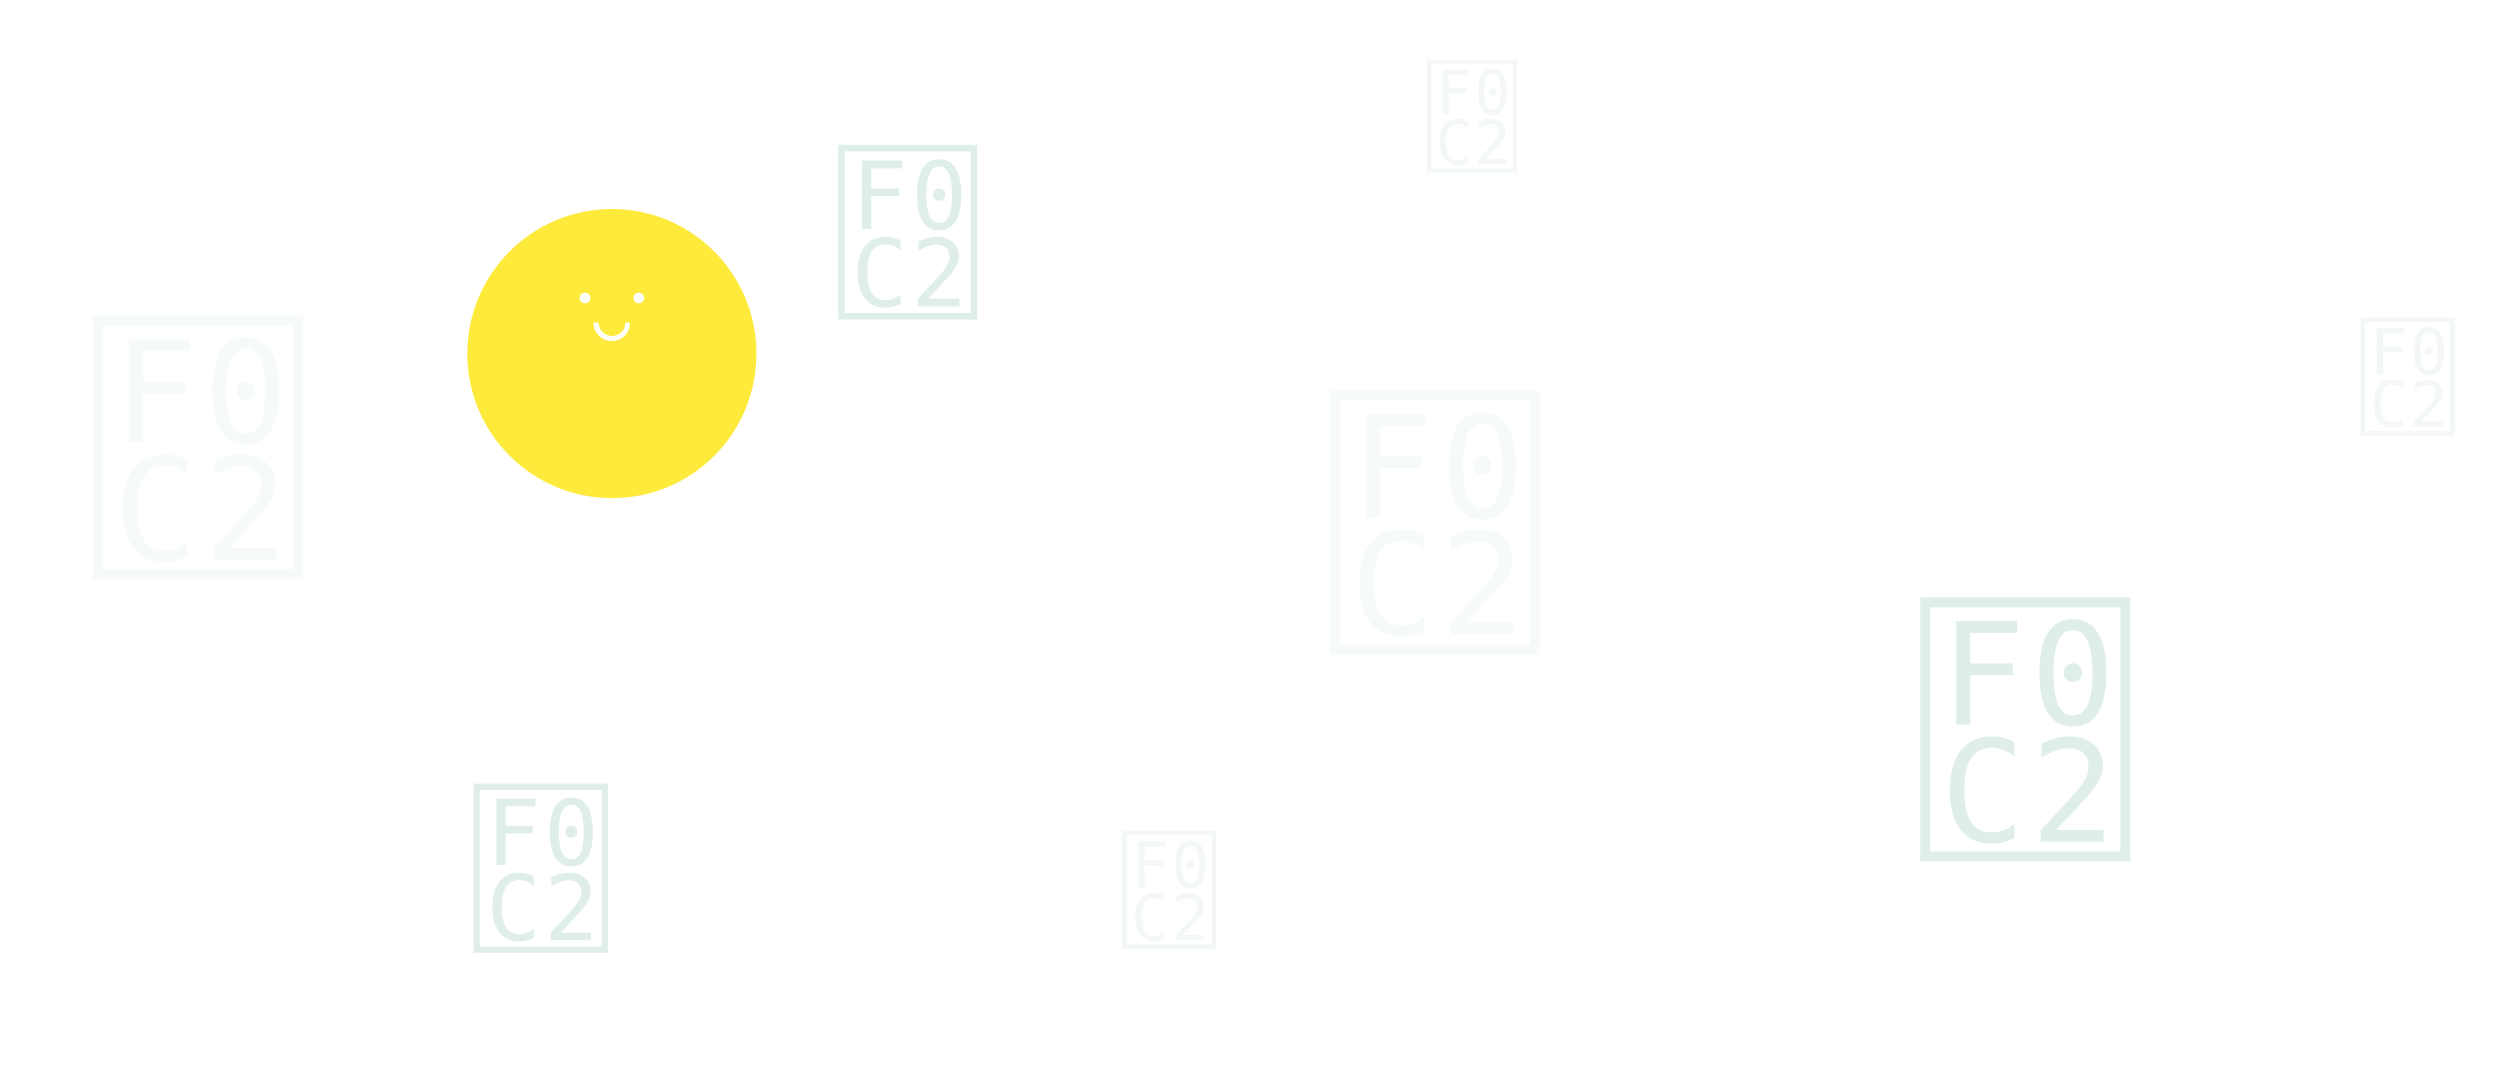
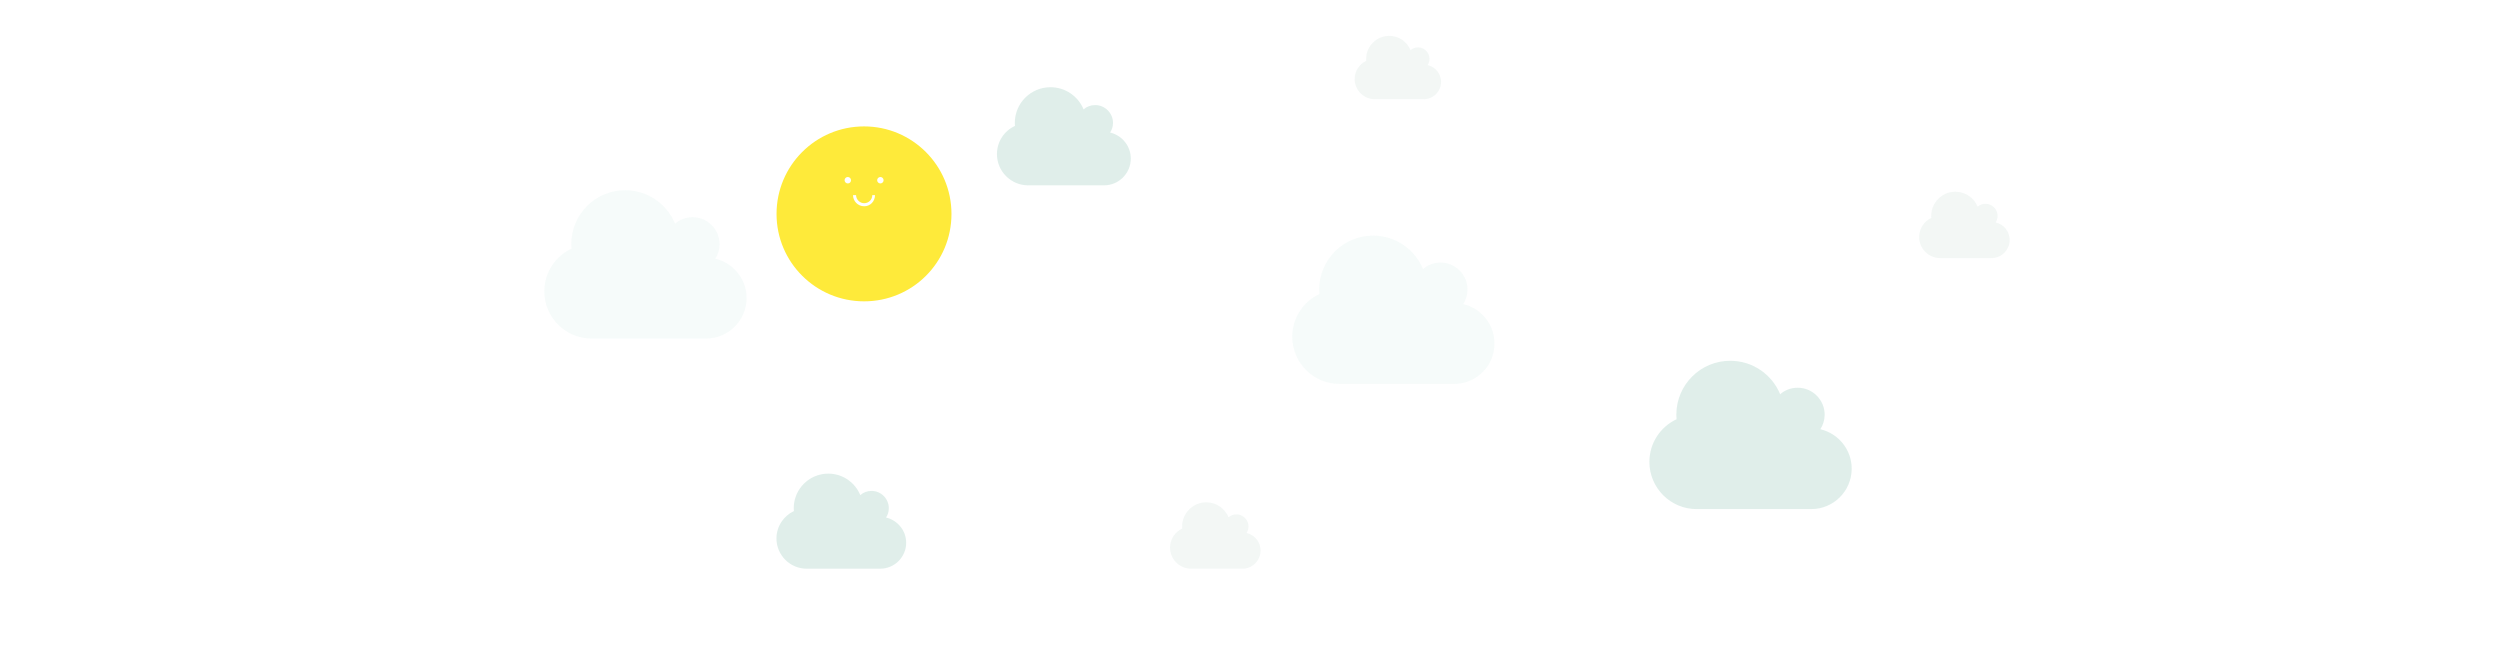
- <svg xmlns="http://www.w3.org/2000/svg" version="1.1" id="Layer_1" x="0px" y="0px" viewBox="0 0 933 404" enable-background="new 0 0 933 404" xml:space="preserve">
-   <g id="cloud">
-     <text transform="matrix(1 0 0 1 492.6041 236.8849)" opacity="0.36" fill="#E6F4F1" font-family="'FontAwesome'" font-size="116.488"></text>
-     <text transform="matrix(1 0 0 1 712.9543 314.1401)" opacity="0.59" fill="#CAE3DC" font-family="'FontAwesome'" font-size="116.488"></text>
-     <text transform="matrix(1 0 0 1 174.3525 350.8808)" opacity="0.59" fill="#CAE3DC" font-family="'FontAwesome'" font-size="74.649"></text>
-     <text transform="matrix(1 0 0 1 417.1245 350.8807)" opacity="0.36" fill="#DDE9E4" font-family="'FontAwesome'" font-size="52.12"></text>
-     <text transform="matrix(1 0 0 1 879.3331 159.2545)" opacity="0.36" fill="#DDE9E4" font-family="'FontAwesome'" font-size="52.12"></text>
-     <text transform="matrix(1 0 0 1 531.0567 61.2143)" opacity="0.36" fill="#DDE9E4" font-family="'FontAwesome'" font-size="49.769"></text>
-     <text transform="matrix(1 0 0 1 310.3675 114.3698)" opacity="0.59" fill="#CAE3DC" font-family="'FontAwesome'" font-size="77.062"></text>
-     <text transform="matrix(1 0 0 1 31.0573 208.8969)" opacity="0.36" fill="#E6F4F1" font-family="'FontAwesome'" font-size="116.488"></text>
-     <g id="Holes">
-       <g id="XMLID_2_">
-         <g>
-           <path fill="#FEEA3A" d="M228.4,78c29.7,0,53.9,24.1,53.9,54s-24.1,53.9-53.9,53.9s-54-24.1-54-53.9S198.5,78,228.4,78z       M240.4,111.2c0-1.1-0.9-2-2-2s-2,0.9-2,2s0.9,2,2,2S240.4,112.3,240.4,111.2z M235.1,120.4h-1.7c0,2.9-2.3,5-5,5s-5-2.3-5-5      h-1.9c0,3.7,3,6.9,6.9,6.9C232.1,127.3,235.1,124.3,235.1,120.4z M220.3,111.2c0-1.1-0.9-2-2-2c-1.1,0-2,0.9-2,2s0.9,2,2,2      C219.5,113.2,220.3,112.3,220.3,111.2z" />
-         </g>
-       </g>
-     </g>
-   </g>
-   <g id="Layer_4">
- </g>
-   <g id="Layer_3" display="none">
-     <text transform="matrix(1 0 0 1 147.0523 190.3894)" display="inline" fill="#F9CE20" font-family="'FontAwesome'" font-size="162.491"></text>
-   </g>
+ <svg xmlns="http://www.w3.org/2000/svg" viewBox="0 0 3024 792" enable-background="new 0 0 3024 792">
+   <path fill="#E6F4F1" d="M1758.9 464.4h-138.7c-31.5 0-57.1-25.6-57.1-57.1 0-22.8 13.5-42.6 32.9-51.6-.1-1.8-.3-3.7-.3-5.5 0-36.1 29.2-65.2 65.2-65.2 27.3 0 50.6 16.7 60.4 40.5 5.6-5 13-7.9 21.2-7.9 18 0 32.6 14.7 32.6 32.6 0 6.5-1.9 12.5-5.2 17.6 21.7 5.1 37.8 24.5 37.8 47.7.2 27-21.8 48.9-48.8 48.9z" opacity=".36" enable-background="new" />
+   <path fill="#CAE3DC" d="M2190.9 615.8h-138.7c-31.5 0-57.1-25.6-57.1-57.1 0-22.8 13.5-42.6 32.9-51.6-.1-1.8-.3-3.7-.3-5.5 0-36.1 29.2-65.2 65.2-65.2 27.3 0 50.6 16.7 60.4 40.5 5.6-5 13-7.9 21.2-7.9 18 0 32.6 14.7 32.6 32.6 0 6.5-1.9 12.5-5.2 17.6 21.7 5.1 37.9 24.5 37.9 47.7 0 27-21.9 48.9-48.9 48.9zM1064.7 687.9h-88.9c-20.2 0-36.6-16.4-36.6-36.6 0-14.6 8.7-27.3 21.1-33.1-.1-1.1-.2-2.4-.2-3.5 0-23.1 18.7-41.8 41.8-41.8 17.5 0 32.4 10.7 38.7 26 3.6-3.2 8.3-5.1 13.6-5.1 11.5 0 20.9 9.4 20.9 20.9 0 4.2-1.2 8-3.3 11.3 13.9 3.3 24.3 15.7 24.3 30.5 0 17.3-14.1 31.4-31.4 31.4z" opacity=".59" enable-background="new" />
+   <path fill="#DDE9E4" d="M1502.8 687.9h-62c-14.1 0-25.5-11.5-25.5-25.5 0-10.2 6-19 14.7-23.1-.1-.8-.1-1.7-.1-2.5 0-16.1 13.1-29.2 29.2-29.2 12.2 0 22.6 7.5 27 18.1 2.5-2.2 5.8-3.5 9.5-3.5 8 0 14.6 6.6 14.6 14.6 0 2.9-.9 5.6-2.3 7.9 9.7 2.3 16.9 10.9 16.9 21.3-.1 12.1-9.9 21.9-22 21.9zM2408.9 312.2h-62c-14.1 0-25.5-11.5-25.5-25.5 0-10.2 6-19 14.7-23.1-.1-.8-.1-1.7-.1-2.5 0-16.1 13.1-29.2 29.2-29.2 12.2 0 22.6 7.5 27 18.1 2.5-2.2 5.8-3.5 9.5-3.5 8 0 14.6 6.6 14.6 14.6 0 2.9-.9 5.6-2.3 7.9 9.7 2.3 16.9 10.9 16.9 21.3-.1 12.1-9.9 21.9-22 21.9zM1722.2 120h-59.2c-13.4 0-24.4-10.9-24.4-24.4 0-9.7 5.8-18.2 14-22-.1-.8-.1-1.6-.1-2.3 0-15.4 12.5-27.9 27.9-27.9 11.7 0 21.6 7.1 25.8 17.3 2.4-2.1 5.6-3.4 9-3.4 7.7 0 13.9 6.3 13.9 13.9 0 2.8-.8 5.3-2.2 7.5 9.3 2.2 16.2 10.5 16.2 20.4 0 11.5-9.4 20.9-20.9 20.9z" opacity=".36" enable-background="new" />
+   <path fill="#CAE3DC" d="M1335.4 224.2h-91.7c-20.8 0-37.8-16.9-37.8-37.8 0-15.1 8.9-28.2 21.8-34.1-.1-1.2-.2-2.4-.2-3.6 0-23.9 19.3-43.2 43.2-43.2 18 0 33.5 11 40 26.8 3.7-3.3 8.6-5.2 14-5.2 11.9 0 21.6 9.7 21.6 21.6 0 4.3-1.3 8.3-3.5 11.6 14.3 3.4 25 16.2 25 31.5 0 17.9-14.5 32.4-32.4 32.4z" opacity=".59" enable-background="new" />
+   <path fill="#E6F4F1" d="M854.1 409.5h-138.6c-31.5 0-57.1-25.6-57.1-57.1 0-22.8 13.5-42.6 32.9-51.6-.1-1.8-.3-3.7-.3-5.5 0-36.1 29.2-65.2 65.2-65.2 27.3 0 50.6 16.7 60.4 40.5 5.6-5 13-7.9 21.2-7.9 18 0 32.6 14.7 32.6 32.6 0 6.5-1.9 12.5-5.2 17.6 21.7 5.1 37.9 24.5 37.9 47.7-.1 27-22 48.9-49 48.9z" opacity=".36" enable-background="new" />
+   <path fill="#FEEA3A" d="M1045.2 152.9c58.2 0 105.7 47.2 105.7 105.9s-47.2 105.7-105.7 105.7c-58.4 0-105.9-47.2-105.9-105.7s47.3-105.9 105.9-105.9zm23.6 65.1c0-2.2-1.8-3.9-3.9-3.9s-3.9 1.8-3.9 3.9 1.8 3.9 3.9 3.9 3.9-1.7 3.9-3.9zm-10.4 18h-3.3c0 5.7-4.5 9.8-9.8 9.8-5.3 0-9.8-4.5-9.8-9.8h-3.7c0 7.3 5.9 13.5 13.5 13.5 7.2.1 13.1-5.8 13.1-13.5zm-29-18c0-2.2-1.8-3.9-3.9-3.9-2.2 0-3.9 1.8-3.9 3.9s1.8 3.9 3.9 3.9c2.3 0 3.9-1.7 3.9-3.9z" />
</svg>
